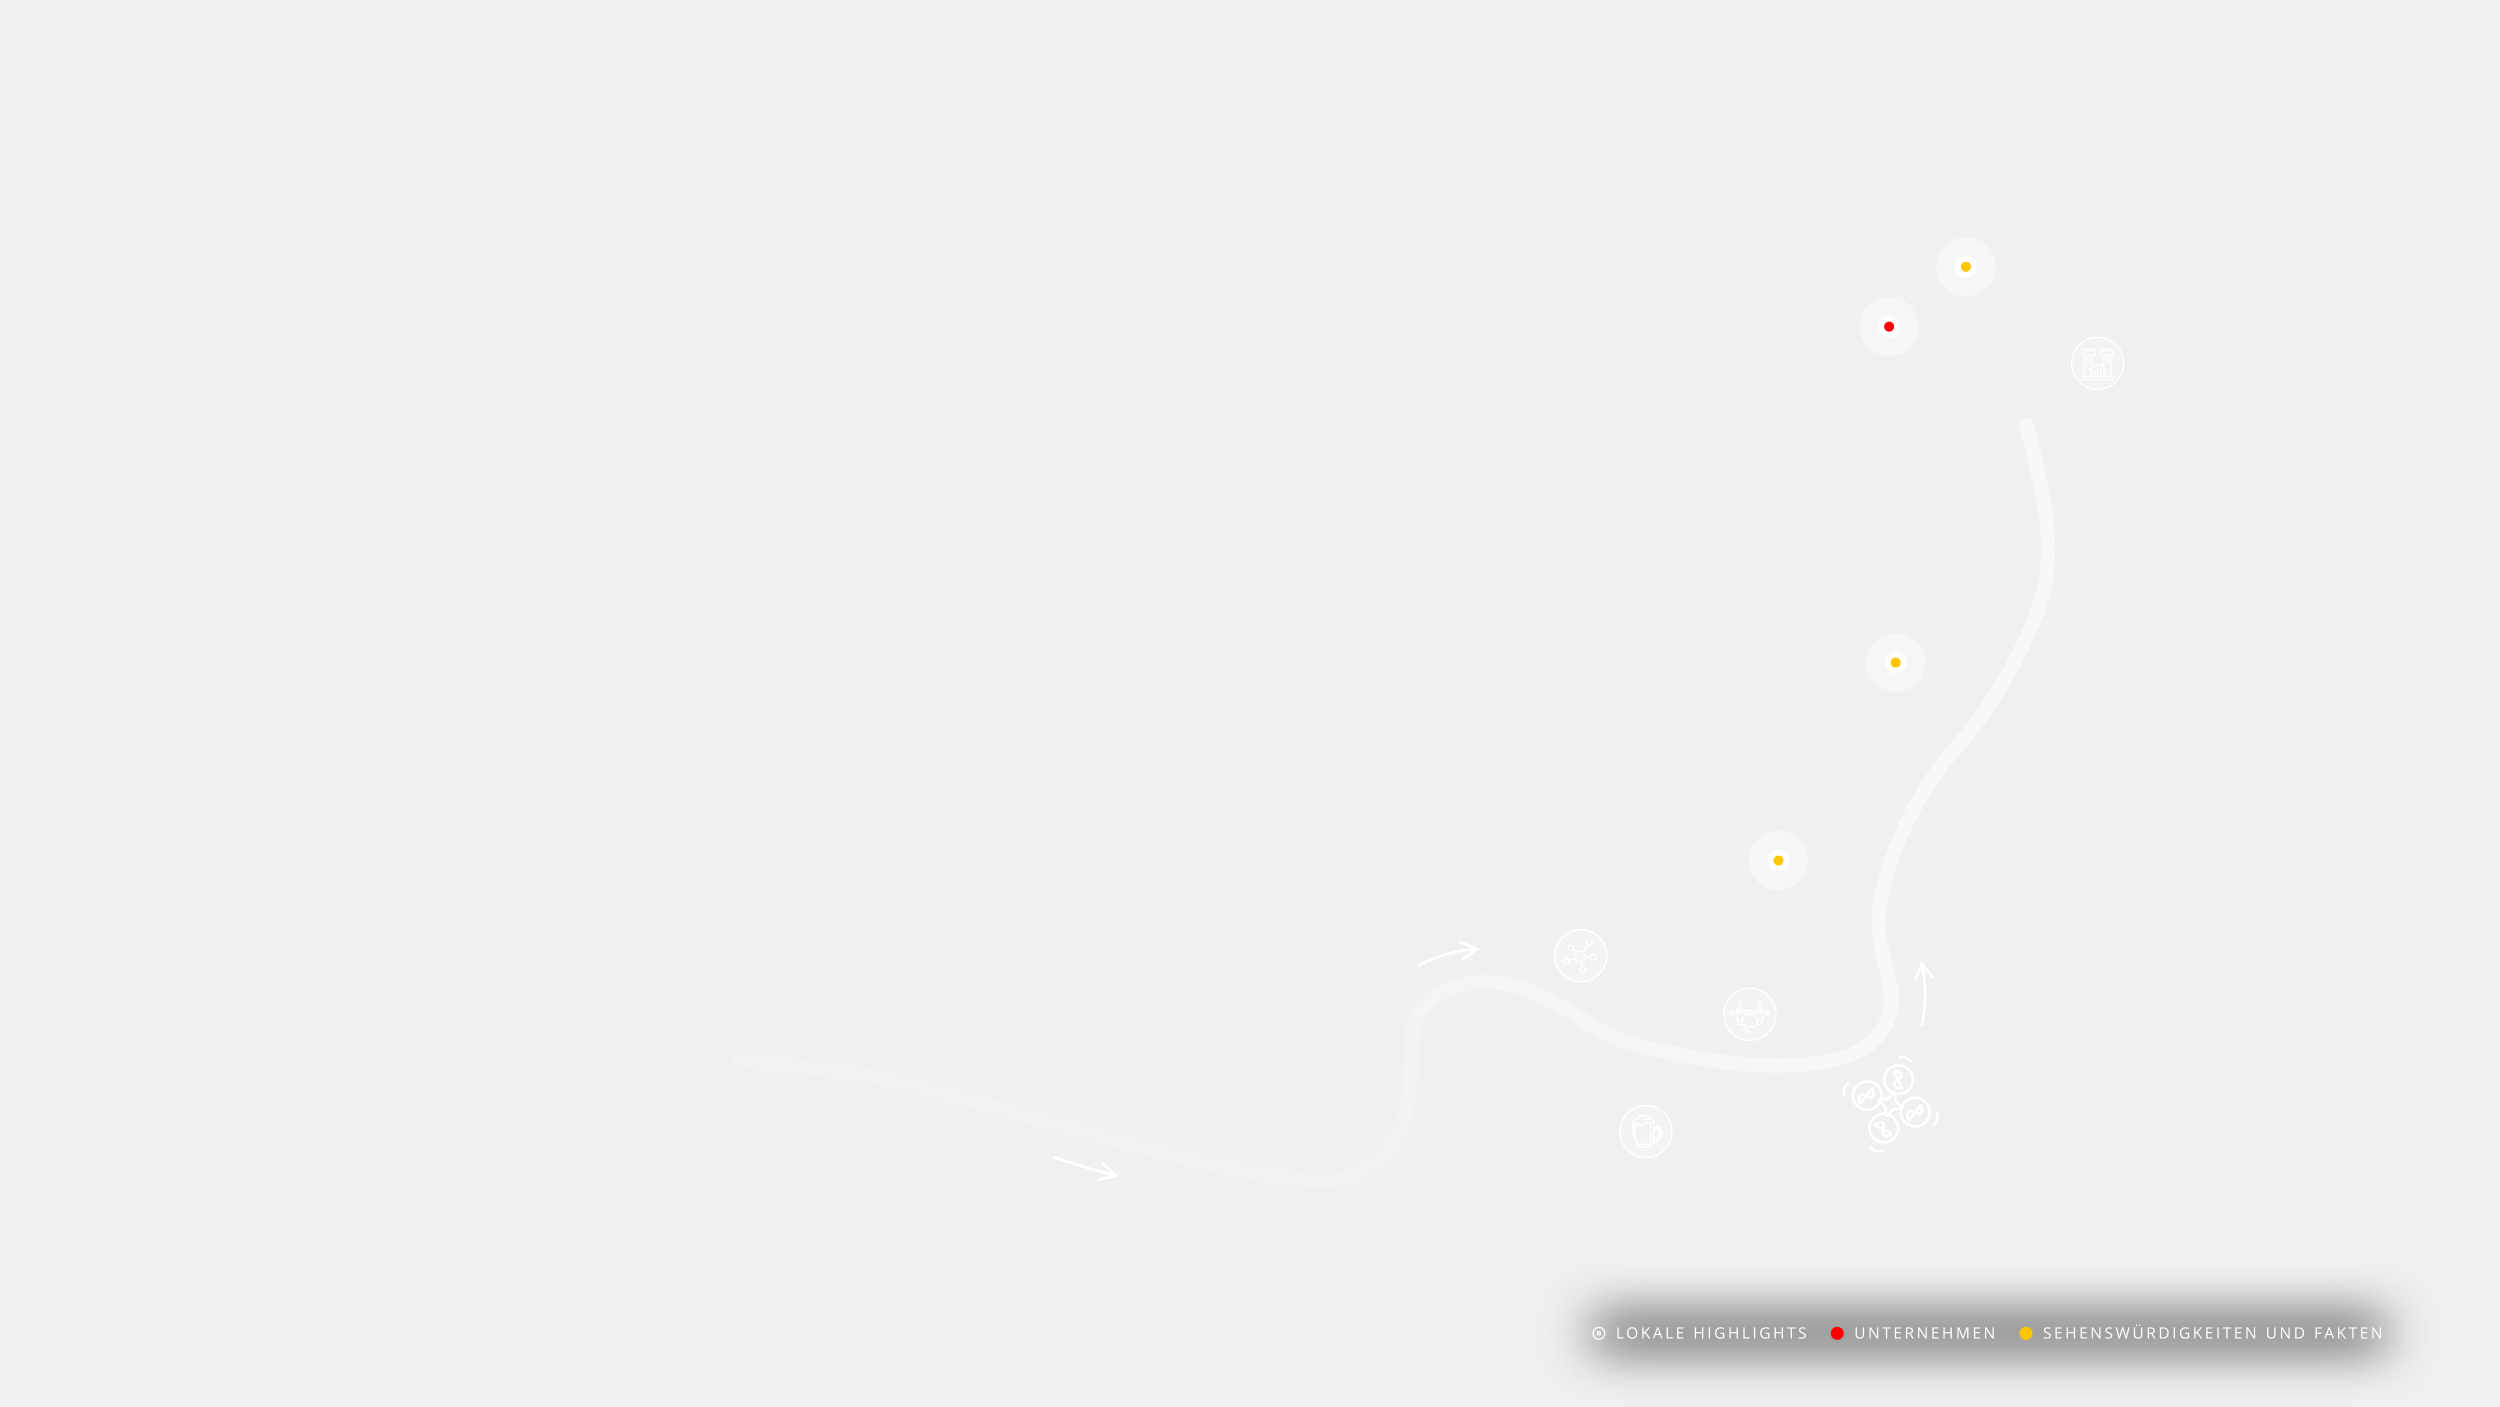
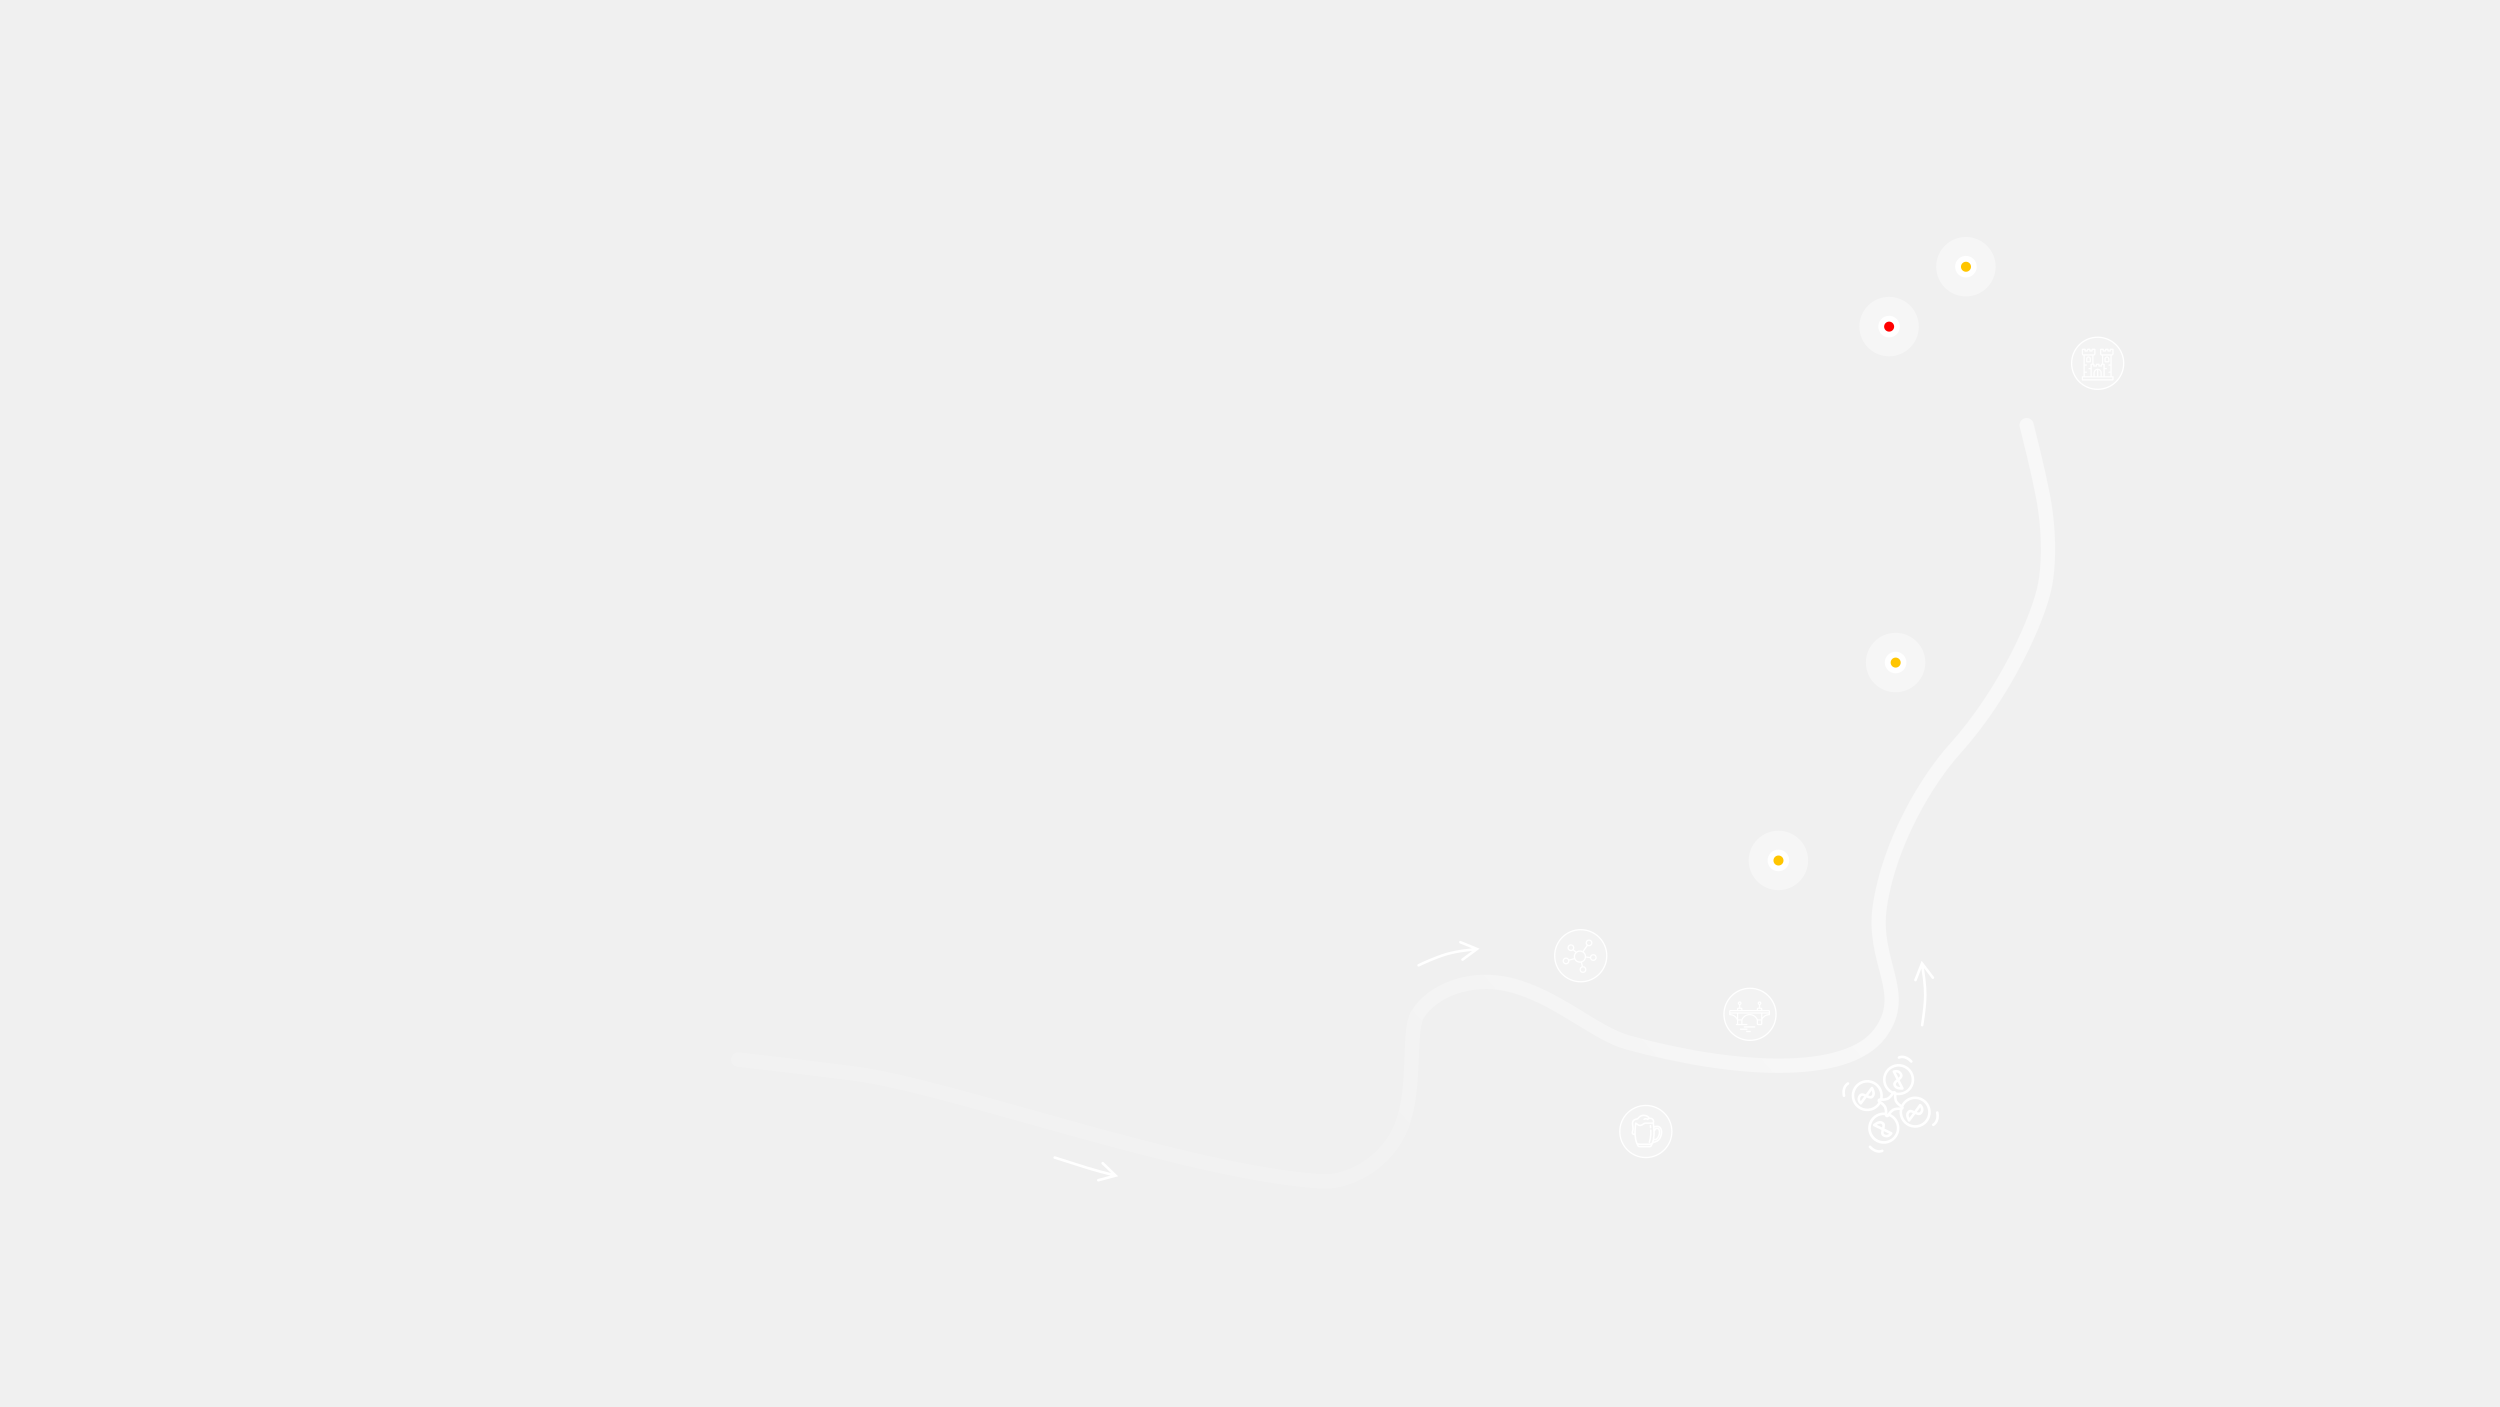
<svg xmlns="http://www.w3.org/2000/svg" width="1920px" height="1080px" preserveAspectRatio="xMidYMid slice" viewBox="0 0 1920 1080" version="1.1">
  <defs>
    <linearGradient x1="37.514%" y1="68.829%" x2="100%" y2="37.333%" id="linearGradient-1">
      <stop stop-color="#FFFFFF" stop-opacity="0.3" offset="0%" />
      <stop stop-color="#FFFFFF" offset="52.136%" />
      <stop stop-color="#FFFFFF" offset="100%" />
    </linearGradient>
    <linearGradient x1="50%" y1="0%" x2="50%" y2="100%" id="linearGradient-2">
      <stop stop-color="#000000" offset="0%" />
      <stop stop-color="#000000" offset="100%" />
    </linearGradient>
    <filter x="-9.9%" y="-352.9%" width="119.7%" height="805.9%" filterUnits="objectBoundingBox" id="filter-3">
      <feGaussianBlur stdDeviation="20" in="SourceGraphic" />
    </filter>
  </defs>
  <g id="Baden-Copy" stroke="none" stroke-width="1" fill="none" fill-rule="evenodd">
    <path d="M566.968,813.756 C596.345,817.049 626.039,820.631 656.049,824.5 C729.539,833.976 911.681,900.741 1014.723,907.299 C1035.888,908.646 1065.366,893.212 1076.523,864.5 C1088.007,834.946 1080.967,791.892 1088.7,779.12 C1099.409,761.434 1128.428,748.745 1159.545,756.326 C1195.496,765.084 1224.857,793.643 1250,800.564 C1331.293,822.94 1417.983,828.25 1443.787,793.643 C1466.992,762.523 1437.173,739.314 1443.787,695.514 C1451.138,646.835 1479.828,598.986 1501.5,575 C1539.692,532.729 1566.021,474.39 1570.74,448.523 C1572.972,436.284 1574.151,416.229 1570.74,391.5 C1569.025,379.072 1564.26,357.406 1556.445,326.5" id="flying-path" stroke="url(#linearGradient-1)" stroke-width="11" opacity="0.5" stroke-linecap="round" />
    <g id="poi-real-estate-filter" transform="translate(1343, 638)">
      <circle id="Oval" fill="#FFFFFF" opacity="0.4" cx="22.821" cy="22.821" r="22.821" />
      <circle id="Oval-Copy-6" fill="#FFFFFF" cx="22.821" cy="22.821" r="8.299" />
      <circle id="Oval-Copy-11" fill="#FFC500" cx="22.873" cy="22.873" r="3.85" />
    </g>
    <g id="poi-leisure-filter" transform="translate(1487, 182)">
      <circle id="Oval" fill="#FFFFFF" opacity="0.4" cx="22.821" cy="22.821" r="22.821" />
      <circle id="Oval-Copy-6" fill="#FFFFFF" cx="22.821" cy="22.821" r="8.299" />
      <circle id="Oval-Copy-11" fill="#FFC500" cx="22.873" cy="22.873" r="3.85" />
    </g>
    <g id="poi-history-filter" transform="translate(1433, 486)">
      <circle id="Oval" fill="#FFFFFF" opacity="0.4" cx="22.821" cy="22.821" r="22.821" />
      <circle id="Oval-Copy-6" fill="#FFFFFF" cx="22.821" cy="22.821" r="8.299" />
      <circle id="Oval-Copy-11" fill="#FFC500" cx="22.873" cy="22.873" r="3.85" />
    </g>
    <g id="enterprise-leisure-filter" transform="translate(1428, 228)">
      <circle id="Oval" fill="#FFFFFF" opacity="0.4" cx="22.821" cy="22.821" r="22.821" />
      <circle id="Oval-Copy-6" fill="#FFFFFF" cx="22.821" cy="22.821" r="8.299" />
      <circle id="Oval-Copy-7" fill="#FF0000" cx="22.85" cy="22.85" r="3.85" />
    </g>
    <g id="all-highlights-filter" transform="translate(1194, 259)" fill="#FFFFFF">
      <g id="figure_4" transform="translate(50, 590)">
        <circle id="Oval" stroke="#FFFFFF" fill-opacity="0.2" cx="20" cy="20" r="20" />
        <path d="M23.055,17.066 C23.012,16.52 22.967,16.008 22.924,15.557 C22.893,15.227 23.136,14.935 23.466,14.904 C23.793,14.871 24.088,15.116 24.119,15.446 C24.161,15.902 24.207,16.419 24.251,16.97 C24.277,17.301 24.03,17.589 23.7,17.616 C23.684,17.617 23.668,17.618 23.652,17.618 C23.342,17.618 23.08,17.38 23.055,17.066 Z M22.516,28.801 C22.579,28.823 22.644,28.833 22.707,28.833 C22.958,28.833 23.192,28.675 23.276,28.424 C23.808,26.849 24.177,25.012 24.375,22.966 C24.47,21.987 24.471,20.616 24.38,18.891 C24.361,18.56 24.077,18.307 23.748,18.324 C23.417,18.342 23.163,18.624 23.181,18.956 C23.27,20.621 23.27,21.932 23.181,22.85 C22.992,24.806 22.641,26.552 22.139,28.041 C22.034,28.355 22.202,28.695 22.516,28.801 Z M32.666,21.339 C32.445,23.624 31.111,26.591 28.986,27.842 C28.175,28.32 27.432,28.529 26.835,28.697 C26.271,28.857 25.861,28.976 25.589,29.238 C25.226,30.209 24.833,30.918 24.453,31.503 C24.122,32.016 23.462,32.199 22.953,32.199 L15.207,32.199 C14.864,32.199 14.024,32.135 13.634,31.538 C13.289,31.005 12.4,29.1 12.39,29.004 C11.891,27.629 11.431,25.74 11.172,23.062 C11.159,22.931 11.151,22.79 11.141,22.652 C11.012,22.691 10.876,22.718 10.73,22.718 C10.617,22.718 10.5,22.705 10.379,22.676 C9.876,22.558 9.465,22.25 9.223,21.811 C8.973,21.359 8.931,20.808 9.107,20.298 C9.435,19.346 9.601,18.415 9.601,17.532 C9.601,17.316 9.533,16.89 9.462,16.439 C9.272,15.243 9.011,13.607 9.393,12.464 C10.096,10.362 11.935,10.008 12.924,9.818 C13.104,9.783 13.351,9.736 13.419,9.703 C13.435,9.686 13.563,9.523 13.666,9.403 C14.332,8.627 15.717,7 18.236,7 C18.246,7 18.254,7 18.264,7 C21.164,7 22.587,8.602 23.057,9.273 C23.652,9.232 24.277,9.327 24.839,9.592 C26.282,10.269 26.849,11.735 26.373,13.518 C26.373,13.522 26.375,13.524 26.376,13.528 C26.388,13.625 26.499,14.549 26.615,15.845 C27.156,15.6 27.83,15.41 28.622,15.41 C28.75,15.41 28.88,15.414 29.01,15.426 C29.981,15.5 30.847,15.951 31.503,16.731 C32.418,17.821 32.841,19.501 32.666,21.339 Z M26.81,23.252 C26.73,24.083 26.633,24.828 26.523,25.506 C26.603,25.6 26.708,25.628 26.971,25.628 C27.19,25.628 27.406,25.567 27.63,25.442 C28.814,24.781 29.771,22.65 29.924,21.074 C30.027,19.999 29.823,19.014 29.394,18.506 C29.218,18.296 29.027,18.191 28.791,18.172 C28.736,18.168 28.679,18.166 28.625,18.166 C28.049,18.166 27.773,18.504 27.56,18.869 L27.505,18.974 C27.414,19.158 27.219,19.545 26.868,19.765 C26.91,21.016 26.907,22.252 26.81,23.252 Z M11.091,21.282 C11.061,17.935 11.58,13.735 11.606,13.526 C11.643,13.225 11.899,13 12.201,13 L12.378,13 C12.63,13 13.434,13.67 13.703,13.88 C14.216,14.278 14.796,14.729 15.486,14.729 C16.321,14.729 17.04,14.264 17.674,13.852 C17.936,13.683 18.917,13 19.304,13 L25.262,13 C25.495,11.895 25.174,11.074 24.33,10.678 C24.104,10.572 23.86,10.507 23.613,10.478 C23.214,10.43 22.791,10.466 22.42,10.626 C22.263,10.694 22.113,10.786 21.996,10.911 C21.935,10.976 21.887,11.051 21.821,11.111 C21.736,11.186 21.63,11.238 21.518,11.258 C21.36,11.286 21.189,11.247 21.06,11.154 C21.007,11.117 20.003,10.403 19.017,11.118 C18.749,11.313 18.374,11.255 18.179,10.986 C17.984,10.718 18.043,10.343 18.312,10.148 C19.41,9.35 20.583,9.569 21.318,9.92 C21.461,9.8 21.623,9.699 21.796,9.612 C21.273,9.041 20.18,8.2 18.258,8.2 C18.251,8.2 18.243,8.2 18.236,8.2 C16.269,8.2 15.209,9.447 14.575,10.185 C14.393,10.398 14.262,10.558 14.121,10.666 C13.884,10.849 13.56,10.915 13.149,10.994 C12.246,11.168 11.01,11.407 10.53,12.844 C10.241,13.707 10.475,15.177 10.646,16.25 C10.733,16.793 10.8,17.222 10.8,17.533 C10.8,18.549 10.612,19.612 10.24,20.69 C10.175,20.879 10.187,21.077 10.273,21.233 C10.35,21.373 10.482,21.47 10.653,21.509 C10.842,21.557 11.003,21.396 11.091,21.282 Z M12.366,22.93 C12.62,25.56 13.07,27.357 13.549,28.65 C13.858,28.956 14.713,29.2 15.397,29.2 L22.62,29.2 C23.261,29.2 24.162,28.869 24.551,28.539 C24.962,27.35 25.371,25.665 25.616,23.137 C25.875,20.44 25.415,15.765 25.244,14.2 L19.523,14.2 C19.303,14.2 18.581,14.694 18.326,14.859 C17.629,15.311 16.675,15.929 15.486,15.929 C14.385,15.929 13.565,15.292 12.967,14.827 C12.881,14.761 12.782,14.685 12.69,14.617 C12.497,16.434 12.126,20.452 12.366,22.93 Z M23.446,30.835 C23.543,30.686 23.664,30.479 23.801,30.236 C23.382,30.364 22.965,30.4 22.62,30.4 L15.396,30.4 C15.056,30.4 14.678,30.385 14.304,30.294 C14.42,30.5 14.533,30.72 14.639,30.884 C14.673,30.916 14.892,31 15.207,31 L22.954,31 C23.218,31 23.412,30.888 23.446,30.835 Z M30.585,17.503 C30.142,16.976 29.562,16.671 28.908,16.622 C28.805,16.612 28.713,16.61 28.622,16.61 C27.821,16.61 27.178,16.869 26.721,17.141 C26.74,17.387 26.757,17.64 26.774,17.897 C27.305,17.211 27.987,16.909 28.881,16.975 C29.441,17.019 29.934,17.281 30.312,17.733 C30.96,18.5 31.254,19.761 31.118,21.189 C30.933,23.102 29.797,25.606 28.215,26.49 C27.812,26.714 27.394,26.828 26.971,26.828 C26.819,26.828 26.567,26.826 26.295,26.741 C26.226,27.068 26.155,27.379 26.08,27.668 C26.222,27.624 26.364,27.583 26.51,27.542 C27.068,27.384 27.7,27.206 28.377,26.807 C30.074,25.809 31.283,23.184 31.472,21.224 C31.617,19.704 31.293,18.348 30.585,17.503 Z" id="Shape" fill-rule="nonzero" />
      </g>
      <g id="figure_3" transform="translate(0, 455)">
        <circle id="Oval-Copy" stroke="#FFFFFF" fill-opacity="0.2" cx="20" cy="20" r="20" />
        <path d="M12.466,11.2 C11.003,11.2 9.816,12.386 9.816,13.85 C9.816,15.314 11.003,16.5 12.466,16.5 C13.93,16.5 15.116,15.314 15.116,13.85 C15.116,12.386 13.93,11.2 12.466,11.2 Z M12.466,12.2 C13.377,12.2 14.116,12.939 14.116,13.85 C14.116,14.761 13.377,15.5 12.466,15.5 C11.555,15.5 10.816,14.761 10.816,13.85 C10.816,12.939 11.555,12.2 12.466,12.2 Z" id="Oval" fill-rule="nonzero" />
        <path d="M26.359,7.502 C24.896,7.502 23.709,8.688 23.709,10.152 C23.709,11.615 24.896,12.802 26.359,12.802 C27.823,12.802 29.009,11.615 29.009,10.152 C29.009,8.688 27.823,7.502 26.359,7.502 Z M26.359,8.502 C27.271,8.502 28.009,9.24 28.009,10.152 C28.009,11.063 27.271,11.802 26.359,11.802 C25.448,11.802 24.709,11.063 24.709,10.152 C24.709,9.24 25.448,8.502 26.359,8.502 Z" id="Oval-Copy-4" fill-rule="nonzero" />
        <path d="M19.381,15.922 C16.757,15.922 14.631,18.048 14.631,20.672 C14.631,23.295 16.757,25.422 19.381,25.422 C22.004,25.422 24.131,23.295 24.131,20.672 C24.131,18.048 22.004,15.922 19.381,15.922 Z M19.381,16.922 C21.452,16.922 23.131,18.601 23.131,20.672 C23.131,22.743 21.452,24.422 19.381,24.422 C17.31,24.422 15.631,22.743 15.631,20.672 C15.631,18.601 17.31,16.922 19.381,16.922 Z" id="Oval-Copy-9" fill-rule="nonzero" />
        <path d="M29.661,18.735 C28.198,18.735 27.011,19.921 27.011,21.385 C27.011,22.849 28.198,24.035 29.661,24.035 C31.125,24.035 32.311,22.849 32.311,21.385 C32.311,19.921 31.125,18.735 29.661,18.735 Z M29.661,19.735 C30.573,19.735 31.311,20.474 31.311,21.385 C31.311,22.296 30.573,23.035 29.661,23.035 C28.75,23.035 28.011,22.296 28.011,21.385 C28.011,20.474 28.75,19.735 29.661,19.735 Z" id="Oval-Copy-5" fill-rule="nonzero" />
        <path d="M21.724,27.983 C20.26,27.983 19.074,29.17 19.074,30.633 C19.074,32.097 20.26,33.283 21.724,33.283 C23.187,33.283 24.374,32.097 24.374,30.633 C24.374,29.17 23.187,27.983 21.724,27.983 Z M21.724,28.983 C22.635,28.983 23.374,29.722 23.374,30.633 C23.374,31.544 22.635,32.283 21.724,32.283 C20.812,32.283 20.074,31.544 20.074,30.633 C20.074,29.722 20.812,28.983 21.724,28.983 Z" id="Oval-Copy-8" fill-rule="nonzero" />
        <path d="M8.691,21.367 C7.227,21.367 6.041,22.554 6.041,24.017 C6.041,25.481 7.227,26.667 8.691,26.667 C10.154,26.667 11.341,25.481 11.341,24.017 C11.341,22.554 10.154,21.367 8.691,21.367 Z M8.691,22.367 C9.602,22.367 10.341,23.106 10.341,24.017 C10.341,24.929 9.602,25.667 8.691,25.667 C7.78,25.667 7.041,24.929 7.041,24.017 C7.041,23.106 7.78,22.367 8.691,22.367 Z" id="Oval-Copy-3" fill-rule="nonzero" />
        <polygon id="Path-700" fill-rule="nonzero" points="15.273 21.675 15.535 22.64 10.972 23.882 10.71 22.917" />
        <polygon id="Path-701" fill-rule="nonzero" points="20.89 24.651 21.825 28.361 20.856 28.605 19.921 24.895" />
        <polygon id="Path-702" fill-rule="nonzero" points="23.694 20.469 27.68 20.977 27.554 21.969 23.567 21.461" />
        <polygon id="Path-703" fill-rule="nonzero" points="24.894 11.415 25.717 11.985 22.014 17.335 21.192 16.766" />
        <polygon id="Path-704" fill-rule="nonzero" points="14.351 14.922 16.891 17.089 16.241 17.85 13.702 15.682" />
      </g>
      <g id="figure_2" transform="translate(397, 0)" stroke="#FFFFFF">
        <circle id="Oval" fill-opacity="0.2" cx="20" cy="20" r="20" />
        <path d="M31.723,9 L29.703,9 C29.537,9 29.403,9.134 29.403,9.3 L29.403,10.177 L28.216,10.177 L28.216,9.3 C28.216,9.134 28.082,9 27.916,9 L26.13,9 C25.964,9 25.83,9.134 25.83,9.3 L25.83,10.177 L24.643,10.177 L24.643,9.3 C24.643,9.134 24.509,9 24.343,9 L22.297,9 C22.131,9 21.997,9.134 21.997,9.3 L21.997,12.742 C21.997,13.36 22.481,13.863 23.077,13.863 L23.466,13.863 L23.466,20.511 L22.969,20.511 C22.803,20.511 22.669,20.646 22.669,20.811 L22.669,21.771 L21.275,21.771 L21.275,20.811 C21.275,20.646 21.141,20.511 20.975,20.511 L19.048,20.511 C18.883,20.511 18.748,20.646 18.748,20.811 L18.748,21.771 L17.355,21.771 L17.355,20.811 C17.355,20.646 17.221,20.511 17.055,20.511 L16.558,20.511 L16.558,13.863 L17.015,13.863 C17.614,13.863 18.102,13.36 18.102,12.742 L18.102,9.3 C18.102,9.134 17.968,9 17.802,9 L15.765,9 C15.599,9 15.465,9.134 15.465,9.3 L15.465,10.177 L14.264,10.177 L14.264,9.3 C14.264,9.134 14.13,9 13.964,9 L12.164,9 C11.998,9 11.864,9.134 11.864,9.3 L11.864,10.177 L10.663,10.177 L10.663,9.3 C10.663,9.134 10.529,9 10.363,9 L8.3,9 C8.134,9 8,9.134 8,9.3 L8,12.742 C8,13.36 8.488,13.863 9.087,13.863 L9.389,13.863 L9.389,30.063 L8.312,30.063 C8.146,30.063 8.012,30.197 8.012,30.363 L8.012,32.7 C8.012,32.866 8.146,33 8.312,33 L31.712,33 C31.878,33 32.012,32.866 32.012,32.7 L32.012,30.363 C32.012,30.197 31.878,30.063 31.712,30.063 L30.634,30.063 L30.634,13.863 L30.943,13.863 C31.539,13.863 32.023,13.36 32.023,12.742 L32.023,9.3 C32.023,9.134 31.889,9 31.723,9 Z M17.055,22.371 L19.048,22.371 C19.214,22.371 19.348,22.237 19.348,22.071 L19.348,21.111 L20.675,21.111 L20.675,22.071 C20.675,22.237 20.809,22.371 20.975,22.371 L22.969,22.371 C23.134,22.371 23.269,22.237 23.269,22.071 L23.269,21.111 L24.692,21.111 L24.692,30.063 L23.016,30.063 L23.016,27.327 C23.016,25.672 21.668,24.325 20.012,24.325 C18.355,24.325 17.007,25.672 17.007,27.327 L17.007,30.063 L15.332,30.063 L15.332,21.111 L16.755,21.111 L16.755,22.071 C16.755,22.237 16.889,22.371 17.055,22.371 Z M17.607,30.063 L17.607,27.327 C17.607,26.108 18.522,25.1 19.701,24.947 L19.701,30.063 L17.607,30.063 Z M20.301,24.944 C21.491,25.087 22.416,26.1 22.416,27.327 L22.416,30.063 L20.301,30.063 L20.301,24.944 Z M8.6,12.742 L8.6,9.6 L10.063,9.6 L10.063,10.477 C10.063,10.643 10.197,10.777 10.363,10.777 L12.164,10.777 C12.329,10.777 12.464,10.643 12.464,10.477 L12.464,9.6 L13.664,9.6 L13.664,10.477 C13.664,10.643 13.798,10.777 13.964,10.777 L15.765,10.777 C15.931,10.777 16.065,10.643 16.065,10.477 L16.065,9.6 L17.502,9.6 L17.502,12.742 C17.502,13.029 17.283,13.263 17.015,13.263 L9.087,13.263 C8.819,13.263 8.6,13.029 8.6,12.742 Z M9.989,27.178 L11.327,27.178 C11.492,27.178 11.627,27.044 11.627,26.878 C11.627,26.713 11.492,26.578 11.327,26.578 L9.989,26.578 L9.989,21.634 L11.327,21.634 C11.492,21.634 11.627,21.5 11.627,21.334 C11.627,21.168 11.492,21.034 11.327,21.034 L9.989,21.034 L9.989,13.863 L15.958,13.863 L15.958,20.511 L15.032,20.511 C14.866,20.511 14.732,20.646 14.732,20.811 L14.732,23.806 L13.394,23.806 C13.228,23.806 13.094,23.94 13.094,24.106 C13.094,24.272 13.228,24.406 13.394,24.406 L14.732,24.406 L14.732,30.063 L9.989,30.063 L9.989,27.178 Z M31.412,32.4 L8.612,32.4 L8.612,30.663 L31.412,30.663 L31.412,32.4 Z M30.034,21.034 L28.696,21.034 C28.531,21.034 28.396,21.168 28.396,21.334 C28.396,21.5 28.531,21.634 28.696,21.634 L30.034,21.634 L30.034,26.578 L28.696,26.578 C28.531,26.578 28.396,26.713 28.396,26.878 C28.396,27.044 28.531,27.178 28.696,27.178 L30.034,27.178 L30.034,30.063 L25.292,30.063 L25.292,24.406 L26.63,24.406 C26.795,24.406 26.93,24.272 26.93,24.106 C26.93,23.94 26.795,23.806 26.63,23.806 L25.292,23.806 L25.292,20.811 C25.292,20.646 25.157,20.511 24.992,20.511 L24.066,20.511 L24.066,13.863 L30.034,13.863 L30.034,21.034 L30.034,21.034 Z M12.973,14.921 C13.911,14.921 14.674,15.683 14.674,16.619 L14.674,16.619 L14.674,18.81 C14.674,18.976 14.539,19.11 14.374,19.11 L14.374,19.11 L11.573,19.11 C11.408,19.11 11.273,18.976 11.273,18.81 L11.273,18.81 L11.273,16.619 C11.273,15.683 12.036,14.921 12.973,14.921 Z M27.137,14.921 C28.074,14.921 28.837,15.683 28.837,16.619 L28.837,16.619 L28.837,18.81 C28.837,18.976 28.703,19.11 28.537,19.11 L28.537,19.11 L25.737,19.11 C25.571,19.11 25.437,18.976 25.437,18.81 L25.437,18.81 L25.437,16.619 C25.437,15.683 26.2,14.921 27.137,14.921 Z M12.973,15.521 C12.367,15.521 11.873,16.013 11.873,16.619 L11.873,16.619 L11.873,18.51 L14.074,18.51 L14.074,16.619 C14.074,16.013 13.58,15.521 12.973,15.521 Z M27.137,15.521 C26.53,15.521 26.037,16.013 26.037,16.619 L26.037,16.619 L26.037,18.51 L28.237,18.51 L28.237,16.619 C28.237,16.013 27.743,15.521 27.137,15.521 Z M24.043,9.6 L24.043,10.477 C24.043,10.643 24.177,10.777 24.343,10.777 L26.13,10.777 C26.296,10.777 26.43,10.643 26.43,10.477 L26.43,9.6 L27.616,9.6 L27.616,10.477 C27.616,10.643 27.75,10.777 27.916,10.777 L29.703,10.777 C29.868,10.777 30.003,10.643 30.003,10.477 L30.003,9.6 L31.423,9.6 L31.423,12.742 C31.423,13.029 31.208,13.263 30.943,13.263 L23.077,13.263 C22.812,13.263 22.597,13.029 22.597,12.742 L22.597,9.6 L24.043,9.6 Z" id="Shape" stroke-width="0.3" fill-rule="nonzero" />
      </g>
      <g id="figure_1" transform="translate(130, 500)">
        <circle id="Oval" stroke="#FFFFFF" fill-opacity="0.2" cx="20" cy="20" r="20" />
        <path d="M29.444,16.684 L29.444,15.846 C29.444,15.316 29.014,14.886 28.484,14.886 L27.785,14.886 L27.785,14.886 L27.785,12.812 C28.338,12.627 28.753,12.12 28.753,11.475 C28.753,10.691 28.107,10.046 27.324,10.046 C26.54,10.046 25.895,10.691 25.895,11.475 C25.895,12.074 26.31,12.627 26.863,12.812 L26.863,14.886 L26.164,14.886 C25.633,14.886 25.203,15.316 25.203,15.846 L25.203,16.684 L25.203,16.684 L14.187,16.684 L14.187,15.846 C14.187,15.316 13.757,14.886 13.227,14.886 L12.527,14.886 L12.527,14.886 L12.527,12.812 C13.081,12.627 13.495,12.12 13.495,11.475 C13.495,10.691 12.85,10.046 12.067,10.046 C11.283,10.046 10.638,10.691 10.638,11.475 C10.638,12.074 11.052,12.627 11.606,12.812 L11.606,14.886 L10.953,14.886 C10.422,14.886 9.992,15.316 9.992,15.846 L9.992,16.684 L9.992,16.684 L4.96,16.684 C4.43,16.684 4,17.114 4,17.644 L4,18.481 L4,18.481 L4,19.403 L4,20.187 C4,20.441 4.206,20.648 4.461,20.648 L4.461,20.648 L4.461,20.648 C6.904,20.648 9.116,22.169 9.992,24.428 L9.992,24.796 L9.992,27.378 L9.577,27.378 C9.323,27.378 9.116,27.584 9.116,27.839 C9.116,28.093 9.323,28.299 9.577,28.299 L9.992,28.299 L9.992,28.299 L14.233,28.299 L17.552,28.299 C17.806,28.299 18.013,28.093 18.013,27.839 C18.013,27.584 17.806,27.378 17.552,27.378 L14.233,27.378 L14.233,27.378 L14.233,24.381 C15.155,22.169 17.321,20.648 19.718,20.648 C22.115,20.648 24.328,22.123 25.203,24.381 L25.203,27.339 C25.203,27.87 25.633,28.299 26.164,28.299 L28.484,28.299 C29.014,28.299 29.444,27.87 29.444,27.339 L29.444,24.796 L29.444,24.796 L29.444,24.243 C30.366,22.077 32.532,20.694 34.883,20.694 C35.138,20.694 35.344,20.488 35.344,20.233 L35.344,19.449 L35.344,19.449 L35.344,18.527 L35.344,17.69 C35.344,17.16 34.914,16.73 34.384,16.73 L29.444,16.73 L29.444,16.73 L29.444,16.684 Z M27.324,11.014 C27.6,11.014 27.831,11.245 27.831,11.521 C27.831,11.798 27.6,12.028 27.324,12.028 C27.047,12.028 26.817,11.798 26.817,11.521 C26.817,11.245 27.047,11.014 27.324,11.014 Z M12.113,11.014 C12.389,11.014 12.62,11.245 12.62,11.521 C12.62,11.798 12.389,12.028 12.113,12.028 C11.836,12.028 11.606,11.798 11.606,11.521 C11.606,11.245 11.836,11.014 12.113,11.014 Z M26.125,15.808 L28.522,15.808 L28.522,16.684 L26.125,16.684 L26.125,15.808 Z M10.914,15.808 L13.311,15.808 L13.311,16.684 L10.914,16.684 L10.914,15.808 Z M4.922,19.772 L4.922,19.449 L9.992,19.449 L9.992,22.584 C8.794,20.97 6.95,19.91 4.922,19.772 Z M10.914,27.378 L10.914,24.796 L13.311,24.796 L13.311,27.378 L10.914,27.378 Z M19.718,19.772 C16.999,19.772 14.51,21.431 13.403,23.921 L10.914,23.921 L10.914,19.449 L28.568,19.449 L28.568,23.921 L26.033,23.921 C24.927,21.385 22.438,19.772 19.718,19.772 Z M28.522,27.378 L26.125,27.378 L26.125,24.796 L28.522,24.796 L28.522,25.452 L28.522,27.378 Z M34.422,19.772 C32.44,19.91 30.643,20.924 29.444,22.445 L29.444,19.449 L34.422,19.449 L34.422,19.772 Z M29.444,18.527 L28.937,18.527 L10.407,18.527 L9.946,18.527 L4.922,18.527 L4.922,17.652 L9.992,17.652 L14.233,17.652 L25.203,17.652 L29.444,17.652 L34.422,17.652 L34.422,18.527 L29.444,18.527 Z" id="Shape" fill-rule="nonzero" />
        <rect id="Rectangle" fill-rule="nonzero" x="15.247" y="29.175" width="8.758" height="1" />
        <rect id="Rectangle" fill-rule="nonzero" x="12.435" y="30.927" width="5.577" height="1" />
        <rect id="Rectangle" fill-rule="nonzero" x="17.091" y="32.678" width="3.457" height="1" />
      </g>
    </g>
    <path id="Path-4" d="M810.304,888.046 C821.936,891.714 830.184,894.327 835.047,895.887 C837.637,896.717 840.875,897.66 844.751,898.712 L845.442,898.899 L853.353,900.942 L846.175,894.05 C845.807,893.697 845.768,893.13 846.065,892.732 L846.146,892.636 C846.499,892.268 847.066,892.229 847.464,892.526 L847.56,892.607 L857.491,902.144 L858.773,903.375 L857.055,903.832 L843.748,907.366 C843.214,907.508 842.666,907.19 842.525,906.656 C842.393,906.16 842.658,905.653 843.123,905.469 L843.234,905.433 L852.851,902.878 L844.931,900.833 C840.71,899.695 837.212,898.681 834.437,897.791 C829.577,896.233 821.332,893.62 809.702,889.954 C809.175,889.788 808.883,889.226 809.049,888.699 C809.215,888.173 809.777,887.88 810.304,888.046 Z" fill="#FFFFFF" fill-rule="nonzero" />
    <path id="Path-5" d="M1121.846,722.645 L1121.957,722.683 L1134.697,727.904 L1136.342,728.578 L1134.911,729.634 L1123.834,737.81 C1123.389,738.138 1122.763,738.044 1122.435,737.6 C1122.133,737.189 1122.19,736.624 1122.55,736.282 L1122.646,736.201 L1130.652,730.291 L1122.662,731.283 C1117.085,732.177 1112.25,733.311 1108.16,734.683 C1103.656,736.194 1094.29,740.038 1089.967,742.241 C1089.475,742.492 1088.873,742.296 1088.622,741.804 C1088.371,741.312 1088.567,740.71 1089.059,740.459 C1093.475,738.209 1102.931,734.328 1107.524,732.787 C1111.505,731.452 1116.148,730.341 1121.485,729.449 L1122.381,729.303 L1130.406,728.307 L1121.198,724.534 C1120.724,724.339 1120.479,723.822 1120.614,723.34 L1120.652,723.229 C1120.847,722.755 1121.364,722.51 1121.846,722.645 Z" fill="#FFFFFF" fill-rule="nonzero" />
    <path id="Path-6" d="M1475.811,737.865 L1476.889,739.279 L1485.235,750.229 C1485.57,750.669 1485.485,751.296 1485.046,751.631 C1484.64,751.94 1484.074,751.892 1483.726,751.537 L1483.644,751.442 L1477.612,743.527 L1478.735,751.56 C1479.299,756.454 1479.581,760.587 1479.581,763.964 C1479.581,769.642 1478.782,777.469 1477.185,787.457 C1477.098,788.003 1476.585,788.374 1476.04,788.287 C1475.494,788.2 1475.123,787.687 1475.21,787.142 C1476.792,777.248 1477.581,769.518 1477.581,763.964 C1477.581,760.845 1477.332,757.038 1476.836,752.565 L1476.751,751.813 L1475.631,743.803 L1472,753.069 C1471.813,753.546 1471.3,753.799 1470.816,753.671 L1470.705,753.635 C1470.227,753.448 1469.974,752.934 1470.102,752.45 L1470.138,752.339 L1475.163,739.52 L1475.811,737.865 Z" fill="#FFFFFF" fill-rule="nonzero" />
-     <g id="legend" transform="translate(1223, 1015)">
-       <rect id="legend_bg" fill="url(#linearGradient-2)" filter="url(#filter-3)" x="0" y="0" width="609" height="17" />
-       <g id="highlights">
-         <circle id="Oval" stroke="#FFFFFF" cx="5" cy="9" r="4.5" />
-         <rect id="Rectangle" stroke="#FFFFFF" x="4" y="8" width="2" height="2" />
-         <text id="LOKALE-HIGHLIGHTS" font-family="OpenSans-Regular, Open Sans" font-size="12" font-weight="normal" letter-spacing="1.875" fill="#FFFFFF">
-           <tspan x="18" y="13">LOKALE HIGHLIGHTS</tspan>
-         </text>
-       </g>
-       <g id="companies" transform="translate(183, 0)">
-         <circle id="Oval-Copy-8" fill="#FF0000" cx="5" cy="9" r="5" />
-         <text id="UNTERNEHMEN" font-family="OpenSans-Regular, Open Sans" font-size="12" font-weight="normal" letter-spacing="1.875" fill="#FFFFFF">
-           <tspan x="18" y="13">UNTERNEHMEN</tspan>
-         </text>
-       </g>
-       <g id="POIs" transform="translate(328, 0)">
-         <circle id="Oval-Copy-8" fill="#FFC500" cx="5" cy="9" r="5" />
-         <text id="sehenswürdigkeiten-U" font-family="OpenSans-Regular, Open Sans" font-size="12" font-weight="normal" letter-spacing="1.875" fill="#FFFFFF">
-           <tspan x="18" y="13">SEHENSWÜRDIGKEITEN UND FAKTEN</tspan>
-         </text>
-       </g>
-     </g>
    <g id="Drone" transform="translate(1452, 848) rotate(63) translate(-1452, -848) translate(1422, 818)" fill="#FFFFFF" fill-rule="nonzero">
      <path d="M25.856,22.837 C29.402,17.728 28.462,10.758 23.69,6.77 C18.918,2.783 11.891,3.097 7.494,7.494 C3.097,11.891 2.783,18.918 6.77,23.69 C10.758,28.462 17.728,29.402 22.837,25.856 C23.613,27.114 24.096,28.53 24.248,30 C24.147,31.199 23.793,32.363 23.21,33.415 C18.279,29.705 11.338,30.34 7.162,34.883 C2.985,39.426 2.935,46.396 7.046,50.998 C11.156,55.6 18.087,56.335 23.071,52.696 C28.055,49.058 29.467,42.232 26.336,36.915 C27.458,36.266 28.709,35.869 30,35.752 C31.29,35.868 32.539,36.263 33.661,36.91 C30.511,42.238 31.917,49.087 36.911,52.744 C41.906,56.4 48.859,55.672 52.987,51.06 C57.115,46.447 57.071,39.456 52.885,34.896 C48.699,30.336 41.737,29.696 36.789,33.415 C36.206,32.363 35.853,31.199 35.752,30 C35.904,28.53 36.387,27.114 37.163,25.856 C42.272,29.402 49.242,28.462 53.23,23.69 C57.217,18.918 56.903,11.891 52.506,7.494 C48.109,3.097 41.082,2.783 36.31,6.77 C31.538,10.758 30.598,17.728 34.144,22.837 C32.887,23.613 31.47,24.096 30,24.248 C28.53,24.096 27.113,23.613 25.856,22.837 Z M6,16 C5.994,11.641 8.812,7.78 12.965,6.457 C17.119,5.135 21.651,6.655 24.166,10.214 C26.682,13.774 26.602,18.553 23.969,22.027 C23.444,21.99 22.928,22.183 22.556,22.556 C22.183,22.928 21.99,23.444 22.027,23.969 C19.003,26.263 14.94,26.646 11.542,24.956 C8.143,23.266 5.996,19.796 6,16 Z M16,53 C11.608,53.003 7.728,50.14 6.436,45.943 C5.144,41.745 6.741,37.196 10.374,34.728 C14.007,32.26 18.825,32.452 22.251,35.2 C21.925,35.78 21.93,36.489 22.264,37.065 C22.598,37.64 23.212,37.996 23.877,38 C24.116,37.994 24.351,37.942 24.57,37.848 C25.51,39.402 26.004,41.184 26,43 C25.994,48.52 21.52,52.994 16,53 L16,53 Z M36.369,35.958 L36.369,35.958 L36.009,36.172 L36.009,36.172 L36.369,35.958 Z M54,43 C53.999,47.226 51.342,50.996 47.361,52.416 C43.381,53.837 38.938,52.602 36.261,49.331 C33.585,46.061 33.253,41.461 35.433,37.84 C36.122,38.13 36.919,37.972 37.445,37.44 C38.042,36.848 38.165,35.927 37.745,35.199 C40.744,32.787 44.861,32.311 48.331,33.976 C51.801,35.641 54.006,39.151 54,43 Z M33.752,30 C33.942,32.065 34.639,34.052 35.782,35.782 C34.052,34.639 32.065,33.942 30,33.752 C27.935,33.942 25.948,34.639 24.218,35.782 C25.361,34.052 26.058,32.065 26.248,30 C26.059,27.935 25.361,25.948 24.218,24.218 C25.948,25.361 27.935,26.059 30,26.248 C32.065,26.058 34.052,25.361 35.782,24.218 C34.639,25.948 33.942,27.935 33.752,30 Z M44,6 C48.359,5.994 52.22,8.812 53.543,12.965 C54.865,17.119 53.345,21.651 49.786,24.166 C46.226,26.682 41.447,26.602 37.973,23.969 C38.01,23.443 37.817,22.928 37.444,22.555 C37.071,22.182 36.556,21.989 36.03,22.026 C33.737,19.002 33.355,14.94 35.045,11.542 C36.735,8.143 40.205,5.996 44,6 L44,6 Z" id="Shape" />
      <path d="M8.961,59.274 C9.113,58.743 8.806,58.19 8.275,58.038 C2.16,56.291 2,52.185 2,51.992 C1.998,51.44 1.548,50.994 0.996,50.996 C0.444,50.998 -0.002,51.448 -8.17282762e-06,52 C-8.17282762e-06,52.235 0.088,57.779 7.725,59.962 C7.815,59.987 7.907,60 8,60 C8.446,60 8.839,59.703 8.961,59.274 Z" id="Path" />
      <path d="M59,51 C58.448,51 58,51.448 58,52 C58,52.042 57.928,56.267 51.725,58.038 C51.245,58.174 50.938,58.644 51.008,59.139 C51.077,59.633 51.501,60.001 52,60 C52.093,60 52.185,59.987 52.275,59.962 C59.912,57.779 60,52.235 60,52 C60,51.448 59.552,51 59,51 Z" id="Path" />
      <path d="M52.275,0.038 C51.744,-0.114 51.19,0.194 51.038,0.725 C50.886,1.256 51.194,1.81 51.725,1.962 C57.84,3.709 58,7.815 58,8.008 C58.002,8.56 58.452,9.006 59.004,9.004 C59.556,9.002 60.002,8.552 60,8 C60,7.765 59.912,2.221 52.275,0.038 Z" id="Path" />
      <path d="M1,9 C1.552,9 2,8.552 2,8 C2,7.958 2.072,3.733 8.275,1.962 C8.806,1.81 9.114,1.256 8.962,0.725 C8.81,0.194 8.256,-0.114 7.725,0.038 C0.088,2.221 9.09494702e-13,7.765 9.09494702e-13,8 C9.09494702e-13,8.552 0.448,9 1,9 Z" id="Path" />
      <g id="figure" transform="translate(8.854875, 12.50147)">
        <g id="subgroup">
          <path d="M4.136,-1 C6.382,-0.972 7.273,0.248 7.871,2.938 L14.529,2.951 C15.264,2.953 15.747,3.721 15.428,4.384 C13.881,7.604 11.993,9.259 9.77,9.09 L9.561,9.069 C7.51,8.879 6.813,7.749 6.229,4.938 L-0.002,4.926 C-0.63,4.925 -1.101,4.352 -0.982,3.736 C-0.408,0.775 1.337,-0.887 4.136,-1 Z M12.841,4.948 L8.276,4.939 L8.304,5.057 C8.657,6.548 9.018,7.01 9.778,7.081 C10.742,7.202 11.706,6.625 12.659,5.229 L12.841,4.948 Z M4.164,0.999 C2.875,1.052 1.993,1.571 1.452,2.651 L1.36,2.848 L1.326,2.927 L5.817,2.936 L5.812,2.911 C5.479,1.606 5.1,1.106 4.394,1.015 L4.273,1.003 L4.164,0.999 Z" id="propeller" />
        </g>
      </g>
      <g id="figure" transform="translate(36.90782, 7.563271)">
        <g id="subgroup">
          <path d="M4.136,4 C6.382,4.028 7.273,5.248 7.871,7.938 L14.529,7.951 C15.264,7.953 15.747,8.721 15.428,9.384 C13.881,12.604 11.993,14.259 9.77,14.09 L9.561,14.069 C7.51,13.879 6.813,12.749 6.229,9.938 L-0.002,9.926 C-0.63,9.925 -1.101,9.352 -0.982,8.736 C-0.408,5.775 1.337,4.113 4.136,4 Z M12.841,9.948 L8.276,9.939 L8.304,10.057 C8.657,11.548 9.018,12.01 9.778,12.081 C10.742,12.202 11.706,11.625 12.659,10.229 L12.841,9.948 Z M4.164,5.999 C2.875,6.052 1.993,6.571 1.452,7.651 L1.36,7.848 L1.326,7.927 L5.817,7.936 L5.812,7.911 C5.479,6.606 5.1,6.106 4.394,6.015 L4.273,6.003 L4.164,5.999 Z" id="propeller" transform="translate(7.26392, 9.050782) rotate(63) translate(-7.26392, -9.050782) " />
        </g>
      </g>
      <g id="figure" transform="translate(36.02094, 35.99291)">
        <g id="subgroup" transform="translate(0, -0)">
          <path d="M5.136,3 C7.382,3.028 8.273,4.248 8.871,6.938 L15.529,6.951 C16.264,6.953 16.747,7.721 16.428,8.384 C14.881,11.604 12.993,13.259 10.77,13.09 L10.561,13.069 C8.51,12.879 7.813,11.749 7.229,8.938 L0.998,8.926 C0.37,8.925 -0.101,8.352 0.018,7.736 C0.592,4.775 2.337,3.113 5.136,3 Z M13.841,8.948 L9.276,8.939 L9.304,9.057 C9.657,10.548 10.018,11.01 10.778,11.081 C11.742,11.202 12.706,10.625 13.659,9.229 L13.841,8.948 Z M5.164,4.999 C3.875,5.052 2.993,5.571 2.452,6.651 L2.36,6.848 L2.326,6.927 L6.817,6.936 L6.812,6.911 C6.479,5.606 6.1,5.106 5.394,5.015 L5.273,5.003 L5.164,4.999 Z" id="propeller" transform="translate(8.26392, 8.050782) rotate(143) translate(-8.26392, -8.050782) " />
        </g>
      </g>
      <g id="figure" transform="translate(7.554473, 33.53382)">
        <g id="subgroup">
          <path d="M5.136,5 C7.382,5.028 8.273,6.248 8.871,8.938 L15.529,8.951 C16.264,8.953 16.747,9.721 16.428,10.384 C14.881,13.604 12.993,15.259 10.77,15.09 L10.561,15.069 C8.51,14.879 7.813,13.749 7.229,10.938 L0.998,10.926 C0.37,10.925 -0.101,10.352 0.018,9.736 C0.592,6.775 2.337,5.113 5.136,5 Z M13.841,10.948 L9.276,10.939 L9.304,11.057 C9.657,12.548 10.018,13.01 10.778,13.081 C11.742,13.202 12.706,12.625 13.659,11.229 L13.841,10.948 Z M5.164,6.999 C3.875,7.052 2.993,7.571 2.452,8.651 L2.36,8.848 L2.326,8.927 L6.817,8.936 L6.812,8.911 C6.479,7.606 6.1,7.106 5.394,7.015 L5.273,7.003 L5.164,6.999 Z" id="propeller" transform="translate(8.26392, 10.05078) rotate(243) translate(-8.26392, -10.05078) " />
        </g>
      </g>
    </g>
  </g>
</svg>
